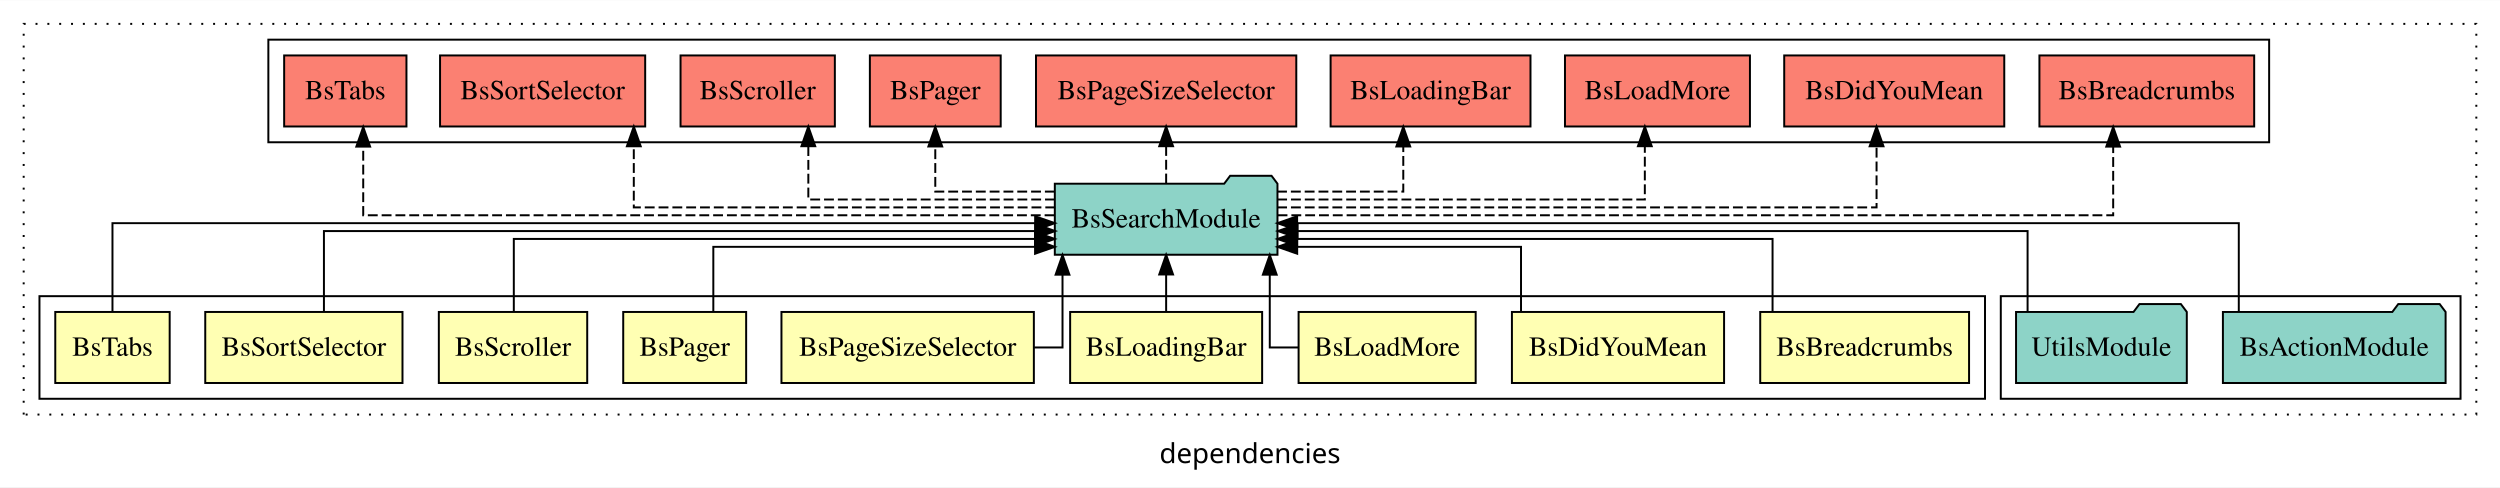
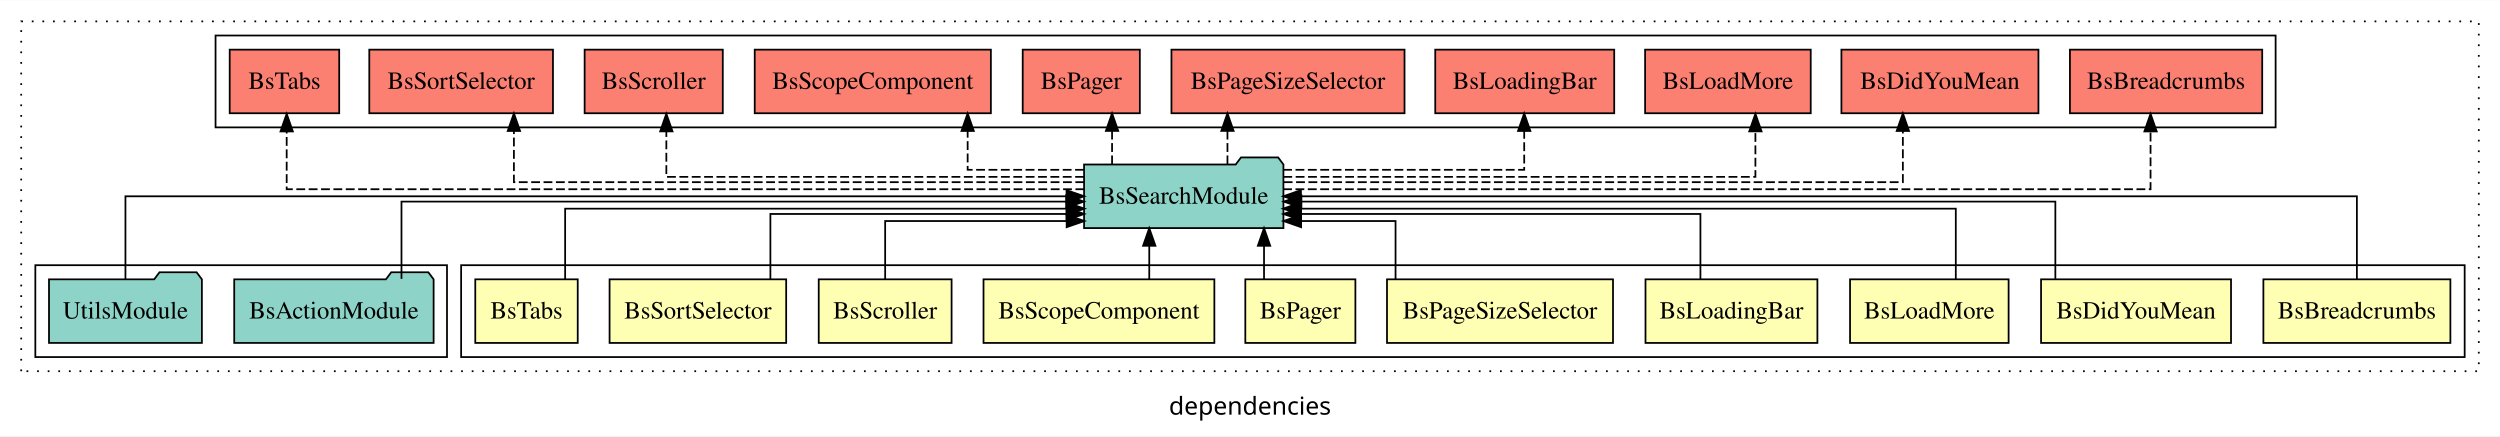
- <svg xmlns="http://www.w3.org/2000/svg" width="1267pt" height="247pt" viewBox="0.00 0.00 1267.00 246.80">
+ <svg xmlns="http://www.w3.org/2000/svg" width="1415pt" height="247pt" viewBox="0.00 0.00 1415.00 246.80">
  <g id="graph0" class="graph" transform="scale(1 1) rotate(0) translate(4 242.8)">
-     <polygon fill="white" stroke="transparent" points="-4,4 -4,-242.8 1263,-242.8 1263,4 -4,4" />
-     <text text-anchor="middle" x="629.5" y="-8.2" font-family="sans-serif" font-size="14.00">dependencies</text>
+     <polygon fill="white" stroke="transparent" points="-4,4 -4,-242.8 1411,-242.8 1411,4 -4,4" />
+     <text text-anchor="middle" x="703.5" y="-8.2" font-family="sans-serif" font-size="14.00">dependencies</text>
    <g id="clust1" class="cluster">
-       <polygon fill="none" stroke="black" stroke-dasharray="1,5" points="8,-32.8 8,-230.8 1251,-230.8 1251,-32.8 8,-32.8" />
+       <polygon fill="none" stroke="black" stroke-dasharray="1,5" points="8,-32.8 8,-230.8 1399,-230.8 1399,-32.8 8,-32.8" />
    </g>
-     <g id="clust12" class="cluster">
-       <polygon fill="none" stroke="black" points="1010,-40.8 1010,-92.8 1243,-92.8 1243,-40.8 1010,-40.8" />
+     <g id="clust2" class="cluster">
+       <polygon fill="none" stroke="black" points="257,-40.8 257,-92.8 1391,-92.8 1391,-40.8 257,-40.8" />
    </g>
    <g id="clust13" class="cluster">
-       <polygon fill="none" stroke="black" points="132,-170.8 132,-222.8 1146,-222.8 1146,-170.8 132,-170.8" />
+       <polygon fill="none" stroke="black" points="16,-40.8 16,-92.8 249,-92.8 249,-40.8 16,-40.8" />
    </g>
-     <g id="clust2" class="cluster">
-       <polygon fill="none" stroke="black" points="16,-40.8 16,-92.8 1002,-92.8 1002,-40.8 16,-40.8" />
+     <g id="clust14" class="cluster">
+       <polygon fill="none" stroke="black" points="118,-170.8 118,-222.8 1284,-222.8 1284,-170.8 118,-170.8" />
    </g>
    <g id="node1" class="node">
-       <polygon fill="#ffffb3" stroke="black" points="993.92,-84.8 888.08,-84.8 888.08,-48.8 993.92,-48.8 993.92,-84.8" />
-       <text text-anchor="middle" x="941" y="-62.6" font-family="Times,serif" font-size="14.00">BsBreadcrumbs</text>
+       <polygon fill="#ffffb3" stroke="black" points="1382.92,-84.8 1277.08,-84.8 1277.08,-48.8 1382.92,-48.8 1382.92,-84.8" />
+       <text text-anchor="middle" x="1330" y="-62.6" font-family="Times,serif" font-size="14.00">BsBreadcrumbs</text>
+     </g>
+     <g id="node11" class="node">
+       <polygon fill="#8dd3c7" stroke="black" points="722.42,-149.8 719.42,-153.8 698.42,-153.8 695.42,-149.8 609.58,-149.8 609.58,-113.8 722.42,-113.8 722.42,-149.8" />
+       <text text-anchor="middle" x="666" y="-127.6" font-family="Times,serif" font-size="14.00">BsSearchModule</text>
+     </g>
+     <g id="edge1" class="edge">
+       <path fill="none" stroke="black" d="M1330,-84.91C1330,-104.14 1330,-131.8 1330,-131.8 1330,-131.8 732.33,-131.8 732.33,-131.8" />
+       <polygon fill="black" stroke="black" points="732.33,-128.3 722.33,-131.8 732.33,-135.3 732.33,-128.3" />
+     </g>
+     <g id="node2" class="node">
+       <polygon fill="#ffffb3" stroke="black" points="1258.76,-84.8 1151.24,-84.8 1151.24,-48.8 1258.76,-48.8 1258.76,-84.8" />
+       <text text-anchor="middle" x="1205" y="-62.6" font-family="Times,serif" font-size="14.00">BsDidYouMean</text>
+     </g>
+     <g id="edge2" class="edge">
+       <path fill="none" stroke="black" d="M1159.33,-85.07C1159.33,-103.36 1159.33,-128.8 1159.33,-128.8 1159.33,-128.8 732.59,-128.8 732.59,-128.8" />
+       <polygon fill="black" stroke="black" points="732.59,-125.3 722.59,-128.8 732.59,-132.3 732.59,-125.3" />
+     </g>
+     <g id="node3" class="node">
+       <polygon fill="#ffffb3" stroke="black" points="1132.87,-84.8 1043.13,-84.8 1043.13,-48.8 1132.87,-48.8 1132.87,-84.8" />
+       <text text-anchor="middle" x="1088" y="-62.6" font-family="Times,serif" font-size="14.00">BsLoadMore</text>
+     </g>
+     <g id="edge3" class="edge">
+       <path fill="none" stroke="black" d="M1102.98,-84.83C1102.98,-101.86 1102.98,-124.8 1102.98,-124.8 1102.98,-124.8 732.23,-124.8 732.23,-124.8" />
+       <polygon fill="black" stroke="black" points="732.23,-121.3 722.23,-124.8 732.23,-128.3 732.23,-121.3" />
+     </g>
+     <g id="node4" class="node">
+       <polygon fill="#ffffb3" stroke="black" points="1024.65,-84.8 927.35,-84.8 927.35,-48.8 1024.65,-48.8 1024.65,-84.8" />
+       <text text-anchor="middle" x="976" y="-62.6" font-family="Times,serif" font-size="14.00">BsLoadingBar</text>
+     </g>
+     <g id="edge4" class="edge">
+       <path fill="none" stroke="black" d="M958.44,-84.81C958.44,-100.85 958.44,-121.8 958.44,-121.8 958.44,-121.8 732.39,-121.8 732.39,-121.8" />
+       <polygon fill="black" stroke="black" points="732.39,-118.3 722.39,-121.8 732.39,-125.3 732.39,-118.3" />
+     </g>
+     <g id="node5" class="node">
+       <polygon fill="#ffffb3" stroke="black" points="908.96,-84.8 781.04,-84.8 781.04,-48.8 908.96,-48.8 908.96,-84.8" />
+       <text text-anchor="middle" x="845" y="-62.6" font-family="Times,serif" font-size="14.00">BsPageSizeSelector</text>
+     </g>
+     <g id="edge5" class="edge">
+       <path fill="none" stroke="black" d="M785.88,-84.92C785.88,-99.58 785.88,-117.8 785.88,-117.8 785.88,-117.8 732.43,-117.8 732.43,-117.8" />
+       <polygon fill="black" stroke="black" points="732.43,-114.3 722.43,-117.8 732.43,-121.3 732.43,-114.3" />
+     </g>
+     <g id="node6" class="node">
+       <polygon fill="#ffffb3" stroke="black" points="763.15,-84.8 700.85,-84.8 700.85,-48.8 763.15,-48.8 763.15,-84.8" />
+       <text text-anchor="middle" x="732" y="-62.6" font-family="Times,serif" font-size="14.00">BsPager</text>
+     </g>
+     <g id="edge6" class="edge">
+       <path fill="none" stroke="black" d="M711.44,-84.91C711.44,-84.91 711.44,-103.79 711.44,-103.79" />
+       <polygon fill="black" stroke="black" points="707.94,-103.79 711.44,-113.79 714.94,-103.79 707.94,-103.79" />
+     </g>
+     <g id="node7" class="node">
+       <polygon fill="#ffffb3" stroke="black" points="683.33,-84.8 552.67,-84.8 552.67,-48.8 683.33,-48.8 683.33,-84.8" />
+       <text text-anchor="middle" x="618" y="-62.6" font-family="Times,serif" font-size="14.00">BsScopeComponent</text>
+     </g>
+     <g id="edge7" class="edge">
+       <path fill="none" stroke="black" d="M646.48,-84.91C646.48,-84.91 646.48,-103.79 646.48,-103.79" />
+       <polygon fill="black" stroke="black" points="642.98,-103.79 646.48,-113.79 649.98,-103.79 642.98,-103.79" />
+     </g>
+     <g id="node8" class="node">
+       <polygon fill="#ffffb3" stroke="black" points="534.6,-84.8 459.4,-84.8 459.4,-48.8 534.6,-48.8 534.6,-84.8" />
+       <text text-anchor="middle" x="497" y="-62.6" font-family="Times,serif" font-size="14.00">BsScroller</text>
+     </g>
+     <g id="edge8" class="edge">
+       <path fill="none" stroke="black" d="M497,-84.92C497,-99.58 497,-117.8 497,-117.8 497,-117.8 599.73,-117.8 599.73,-117.8" />
+       <polygon fill="black" stroke="black" points="599.73,-121.3 609.73,-117.8 599.73,-114.3 599.73,-121.3" />
+     </g>
+     <g id="node9" class="node">
+       <polygon fill="#ffffb3" stroke="black" points="440.98,-84.8 341.02,-84.8 341.02,-48.8 440.98,-48.8 440.98,-84.8" />
+       <text text-anchor="middle" x="391" y="-62.6" font-family="Times,serif" font-size="14.00">BsSortSelector</text>
+     </g>
+     <g id="edge9" class="edge">
+       <path fill="none" stroke="black" d="M432.04,-84.81C432.04,-100.85 432.04,-121.8 432.04,-121.8 432.04,-121.8 599.66,-121.8 599.66,-121.8" />
+       <polygon fill="black" stroke="black" points="599.66,-125.3 609.66,-121.8 599.66,-118.3 599.66,-125.3" />
    </g>
    <g id="node10" class="node">
-       <polygon fill="#8dd3c7" stroke="black" points="643.42,-149.8 640.42,-153.8 619.42,-153.8 616.42,-149.8 530.58,-149.8 530.58,-113.8 643.42,-113.8 643.42,-149.8" />
-       <text text-anchor="middle" x="587" y="-127.6" font-family="Times,serif" font-size="14.00">BsSearchModule</text>
+       <polygon fill="#ffffb3" stroke="black" points="322.99,-84.8 265.01,-84.8 265.01,-48.8 322.99,-48.8 322.99,-84.8" />
+       <text text-anchor="middle" x="294" y="-62.6" font-family="Times,serif" font-size="14.00">BsTabs</text>
    </g>
-     <g id="edge1" class="edge">
-       <path fill="none" stroke="black" d="M894.33,-84.81C894.33,-100.85 894.33,-121.8 894.33,-121.8 894.33,-121.8 653.37,-121.8 653.37,-121.8" />
-       <polygon fill="black" stroke="black" points="653.37,-118.3 643.37,-121.8 653.37,-125.3 653.37,-118.3" />
+     <g id="edge10" class="edge">
+       <path fill="none" stroke="black" d="M315.87,-84.83C315.87,-101.86 315.87,-124.8 315.87,-124.8 315.87,-124.8 599.75,-124.8 599.75,-124.8" />
+       <polygon fill="black" stroke="black" points="599.75,-128.3 609.75,-124.8 599.75,-121.3 599.75,-128.3" />
    </g>
-     <g id="node2" class="node">
-       <polygon fill="#ffffb3" stroke="black" points="869.76,-84.8 762.24,-84.8 762.24,-48.8 869.76,-48.8 869.76,-84.8" />
-       <text text-anchor="middle" x="816" y="-62.6" font-family="Times,serif" font-size="14.00">BsDidYouMean</text>
+     <g id="node14" class="node">
+       <polygon fill="#fb8072" stroke="black" points="1276.42,-214.8 1167.58,-214.8 1167.58,-178.8 1276.42,-178.8 1276.42,-214.8" />
+       <text text-anchor="middle" x="1222" y="-192.6" font-family="Times,serif" font-size="14.00">BsBreadcrumbs </text>
    </g>
-     <g id="edge2" class="edge">
-       <path fill="none" stroke="black" d="M766.85,-84.92C766.85,-99.58 766.85,-117.8 766.85,-117.8 766.85,-117.8 653.41,-117.8 653.41,-117.8" />
-       <polygon fill="black" stroke="black" points="653.41,-114.3 643.41,-117.8 653.41,-121.3 653.41,-114.3" />
+     <g id="edge13" class="edge">
+       <path fill="none" stroke="black" stroke-dasharray="5,2" d="M722.24,-135.8C861.88,-135.8 1213.21,-135.8 1213.21,-135.8 1213.21,-135.8 1213.21,-168.5 1213.21,-168.5" />
+       <polygon fill="black" stroke="black" points="1209.71,-168.5 1213.21,-178.5 1216.71,-168.5 1209.71,-168.5" />
    </g>
-     <g id="node3" class="node">
-       <polygon fill="#ffffb3" stroke="black" points="743.87,-84.8 654.13,-84.8 654.13,-48.8 743.87,-48.8 743.87,-84.8" />
-       <text text-anchor="middle" x="699" y="-62.6" font-family="Times,serif" font-size="14.00">BsLoadMore</text>
+     <g id="node15" class="node">
+       <polygon fill="#fb8072" stroke="black" points="1149.76,-214.8 1038.24,-214.8 1038.24,-178.8 1149.76,-178.8 1149.76,-214.8" />
+       <text text-anchor="middle" x="1094" y="-192.6" font-family="Times,serif" font-size="14.00">BsDidYouMean </text>
    </g>
-     <g id="edge3" class="edge">
-       <path fill="none" stroke="black" d="M653.92,-66.8C645.62,-66.8 639.52,-66.8 639.52,-66.8 639.52,-66.8 639.52,-103.69 639.52,-103.69" />
-       <polygon fill="black" stroke="black" points="636.02,-103.69 639.52,-113.69 643.02,-103.69 636.02,-103.69" />
+     <g id="edge14" class="edge">
+       <path fill="none" stroke="black" stroke-dasharray="5,2" d="M722.59,-139.8C834.43,-139.8 1073.02,-139.8 1073.02,-139.8 1073.02,-139.8 1073.02,-168.76 1073.02,-168.76" />
+       <polygon fill="black" stroke="black" points="1069.52,-168.76 1073.02,-178.76 1076.52,-168.76 1069.52,-168.76" />
    </g>
-     <g id="node4" class="node">
-       <polygon fill="#ffffb3" stroke="black" points="635.65,-84.8 538.35,-84.8 538.35,-48.8 635.65,-48.8 635.65,-84.8" />
-       <text text-anchor="middle" x="587" y="-62.6" font-family="Times,serif" font-size="14.00">BsLoadingBar</text>
+     <g id="node16" class="node">
+       <polygon fill="#fb8072" stroke="black" points="1020.87,-214.8 927.13,-214.8 927.13,-178.8 1020.87,-178.8 1020.87,-214.8" />
+       <text text-anchor="middle" x="974" y="-192.6" font-family="Times,serif" font-size="14.00">BsLoadMore </text>
    </g>
-     <g id="edge4" class="edge">
-       <path fill="none" stroke="black" d="M587,-84.91C587,-84.91 587,-103.79 587,-103.79" />
-       <polygon fill="black" stroke="black" points="583.5,-103.79 587,-113.79 590.5,-103.79 583.5,-103.79" />
+     <g id="edge15" class="edge">
+       <path fill="none" stroke="black" stroke-dasharray="5,2" d="M722.36,-142.8C815.06,-142.8 989.56,-142.8 989.56,-142.8 989.56,-142.8 989.56,-168.52 989.56,-168.52" />
+       <polygon fill="black" stroke="black" points="986.06,-168.52 989.56,-178.52 993.06,-168.52 986.06,-168.52" />
    </g>
-     <g id="node5" class="node">
-       <polygon fill="#ffffb3" stroke="black" points="519.96,-84.8 392.04,-84.8 392.04,-48.8 519.96,-48.8 519.96,-84.8" />
-       <text text-anchor="middle" x="456" y="-62.6" font-family="Times,serif" font-size="14.00">BsPageSizeSelector</text>
+     <g id="node17" class="node">
+       <polygon fill="#fb8072" stroke="black" points="909.65,-214.8 808.35,-214.8 808.35,-178.8 909.65,-178.8 909.65,-214.8" />
+       <text text-anchor="middle" x="859" y="-192.6" font-family="Times,serif" font-size="14.00">BsLoadingBar </text>
    </g>
-     <g id="edge5" class="edge">
-       <path fill="none" stroke="black" d="M520.09,-66.8C528.61,-66.8 534.48,-66.8 534.48,-66.8 534.48,-66.8 534.48,-103.69 534.48,-103.69" />
-       <polygon fill="black" stroke="black" points="530.98,-103.69 534.48,-113.69 537.98,-103.69 530.98,-103.69" />
+     <g id="edge16" class="edge">
+       <path fill="none" stroke="black" stroke-dasharray="5,2" d="M722.26,-146.8C779.13,-146.8 858.7,-146.8 858.7,-146.8 858.7,-146.8 858.7,-168.75 858.7,-168.75" />
+       <polygon fill="black" stroke="black" points="855.2,-168.75 858.7,-178.75 862.2,-168.75 855.2,-168.75" />
    </g>
-     <g id="node6" class="node">
-       <polygon fill="#ffffb3" stroke="black" points="374.15,-84.8 311.85,-84.8 311.85,-48.8 374.15,-48.8 374.15,-84.8" />
-       <text text-anchor="middle" x="343" y="-62.6" font-family="Times,serif" font-size="14.00">BsPager</text>
+     <g id="node18" class="node">
+       <polygon fill="#fb8072" stroke="black" points="790.96,-214.8 659.04,-214.8 659.04,-178.8 790.96,-178.8 790.96,-214.8" />
+       <text text-anchor="middle" x="725" y="-192.6" font-family="Times,serif" font-size="14.00">BsPageSizeSelector </text>
    </g>
-     <g id="edge6" class="edge">
-       <path fill="none" stroke="black" d="M357.51,-84.92C357.51,-99.58 357.51,-117.8 357.51,-117.8 357.51,-117.8 520.57,-117.8 520.57,-117.8" />
-       <polygon fill="black" stroke="black" points="520.57,-121.3 530.57,-117.8 520.57,-114.3 520.57,-121.3" />
+     <g id="edge17" class="edge">
+       <path fill="none" stroke="black" stroke-dasharray="5,2" d="M690.74,-149.91C690.74,-149.91 690.74,-168.79 690.74,-168.79" />
+       <polygon fill="black" stroke="black" points="687.24,-168.79 690.74,-178.79 694.24,-168.79 687.24,-168.79" />
    </g>
-     <g id="node7" class="node">
-       <polygon fill="#ffffb3" stroke="black" points="293.6,-84.8 218.4,-84.8 218.4,-48.8 293.6,-48.8 293.6,-84.8" />
-       <text text-anchor="middle" x="256" y="-62.6" font-family="Times,serif" font-size="14.00">BsScroller</text>
+     <g id="node19" class="node">
+       <polygon fill="#fb8072" stroke="black" points="641.15,-214.8 574.85,-214.8 574.85,-178.8 641.15,-178.8 641.15,-214.8" />
+       <text text-anchor="middle" x="608" y="-192.6" font-family="Times,serif" font-size="14.00">BsPager </text>
    </g>
-     <g id="edge7" class="edge">
-       <path fill="none" stroke="black" d="M256.4,-84.81C256.4,-100.85 256.4,-121.8 256.4,-121.8 256.4,-121.8 520.54,-121.8 520.54,-121.8" />
-       <polygon fill="black" stroke="black" points="520.54,-125.3 530.54,-121.8 520.54,-118.3 520.54,-125.3" />
+     <g id="edge18" class="edge">
+       <path fill="none" stroke="black" stroke-dasharray="5,2" d="M625.43,-149.91C625.43,-149.91 625.43,-168.79 625.43,-168.79" />
+       <polygon fill="black" stroke="black" points="621.93,-168.79 625.43,-178.79 628.93,-168.79 621.93,-168.79" />
    </g>
-     <g id="node8" class="node">
-       <polygon fill="#ffffb3" stroke="black" points="199.98,-84.8 100.02,-84.8 100.02,-48.8 199.98,-48.8 199.98,-84.8" />
-       <text text-anchor="middle" x="150" y="-62.6" font-family="Times,serif" font-size="14.00">BsSortSelector</text>
+     <g id="node20" class="node">
+       <polygon fill="#fb8072" stroke="black" points="556.83,-214.8 423.17,-214.8 423.17,-178.8 556.83,-178.8 556.83,-214.8" />
+       <text text-anchor="middle" x="490" y="-192.6" font-family="Times,serif" font-size="14.00">BsScopeComponent </text>
    </g>
-     <g id="edge8" class="edge">
-       <path fill="none" stroke="black" d="M160.17,-84.82C160.17,-102.17 160.17,-125.8 160.17,-125.8 160.17,-125.8 520.76,-125.8 520.76,-125.8" />
-       <polygon fill="black" stroke="black" points="520.76,-129.3 530.76,-125.8 520.76,-122.3 520.76,-129.3" />
+     <g id="edge19" class="edge">
+       <path fill="none" stroke="black" stroke-dasharray="5,2" d="M609.5,-146.8C577.45,-146.8 543.69,-146.8 543.69,-146.8 543.69,-146.8 543.69,-168.75 543.69,-168.75" />
+       <polygon fill="black" stroke="black" points="540.19,-168.75 543.69,-178.75 547.19,-168.75 540.19,-168.75" />
    </g>
-     <g id="node9" class="node">
-       <polygon fill="#ffffb3" stroke="black" points="81.99,-84.8 24.01,-84.8 24.01,-48.8 81.99,-48.8 81.99,-84.8" />
-       <text text-anchor="middle" x="53" y="-62.6" font-family="Times,serif" font-size="14.00">BsTabs</text>
+     <g id="node21" class="node">
+       <polygon fill="#fb8072" stroke="black" points="405.1,-214.8 326.9,-214.8 326.9,-178.8 405.1,-178.8 405.1,-214.8" />
+       <text text-anchor="middle" x="366" y="-192.6" font-family="Times,serif" font-size="14.00">BsScroller </text>
    </g>
-     <g id="edge9" class="edge">
-       <path fill="none" stroke="black" d="M53,-85.02C53,-103.63 53,-129.8 53,-129.8 53,-129.8 520.61,-129.8 520.61,-129.8" />
-       <polygon fill="black" stroke="black" points="520.61,-133.3 530.61,-129.8 520.61,-126.3 520.61,-133.3" />
+     <g id="edge20" class="edge">
+       <path fill="none" stroke="black" stroke-dasharray="5,2" d="M609.54,-142.8C524.44,-142.8 373.15,-142.8 373.15,-142.8 373.15,-142.8 373.15,-168.52 373.15,-168.52" />
+       <polygon fill="black" stroke="black" points="369.65,-168.52 373.15,-178.52 376.65,-168.52 369.65,-168.52" />
+     </g>
+     <g id="node22" class="node">
+       <polygon fill="#fb8072" stroke="black" points="308.98,-214.8 205.02,-214.8 205.02,-178.8 308.98,-178.8 308.98,-214.8" />
+       <text text-anchor="middle" x="257" y="-192.6" font-family="Times,serif" font-size="14.00">BsSortSelector </text>
+     </g>
+     <g id="edge21" class="edge">
+       <path fill="none" stroke="black" stroke-dasharray="5,2" d="M609.65,-139.8C504.04,-139.8 286.87,-139.8 286.87,-139.8 286.87,-139.8 286.87,-168.76 286.87,-168.76" />
+       <polygon fill="black" stroke="black" points="283.37,-168.76 286.87,-178.76 290.37,-168.76 283.37,-168.76" />
+     </g>
+     <g id="node23" class="node">
+       <polygon fill="#fb8072" stroke="black" points="187.99,-214.8 126.01,-214.8 126.01,-178.8 187.99,-178.8 187.99,-214.8" />
+       <text text-anchor="middle" x="157" y="-192.6" font-family="Times,serif" font-size="14.00">BsTabs </text>
+     </g>
+     <g id="edge22" class="edge">
+       <path fill="none" stroke="black" stroke-dasharray="5,2" d="M609.72,-135.8C477.53,-135.8 158.26,-135.8 158.26,-135.8 158.26,-135.8 158.26,-168.5 158.26,-168.5" />
+       <polygon fill="black" stroke="black" points="154.76,-168.5 158.26,-178.5 161.76,-168.5 154.76,-168.5" />
+     </g>
+     <g id="node12" class="node">
+       <polygon fill="#8dd3c7" stroke="black" points="241.43,-84.8 238.43,-88.8 217.43,-88.8 214.43,-84.8 128.57,-84.8 128.57,-48.8 241.43,-48.8 241.43,-84.8" />
+       <text text-anchor="middle" x="185" y="-62.6" font-family="Times,serif" font-size="14.00">BsActionModule</text>
+     </g>
+     <g id="edge11" class="edge">
+       <path fill="none" stroke="black" d="M223.24,-85.07C223.24,-103.36 223.24,-128.8 223.24,-128.8 223.24,-128.8 599.47,-128.8 599.47,-128.8" />
+       <polygon fill="black" stroke="black" points="599.47,-132.3 609.47,-128.8 599.47,-125.3 599.47,-132.3" />
    </g>
    <g id="node13" class="node">
-       <polygon fill="#fb8072" stroke="black" points="1138.42,-214.8 1029.58,-214.8 1029.58,-178.8 1138.42,-178.8 1138.42,-214.8" />
-       <text text-anchor="middle" x="1084" y="-192.6" font-family="Times,serif" font-size="14.00">BsBreadcrumbs </text>
+       <polygon fill="#8dd3c7" stroke="black" points="110.27,-84.8 107.27,-88.8 86.27,-88.8 83.27,-84.8 23.73,-84.8 23.73,-48.8 110.27,-48.8 110.27,-84.8" />
+       <text text-anchor="middle" x="67" y="-62.6" font-family="Times,serif" font-size="14.00">UtilsModule</text>
    </g>
    <g id="edge12" class="edge">
-       <path fill="none" stroke="black" stroke-dasharray="5,2" d="M643.47,-133.8C770.34,-133.8 1066.96,-133.8 1066.96,-133.8 1066.96,-133.8 1066.96,-168.58 1066.96,-168.58" />
-       <polygon fill="black" stroke="black" points="1063.46,-168.58 1066.96,-178.58 1070.46,-168.58 1063.46,-168.58" />
-     </g>
-     <g id="node14" class="node">
-       <polygon fill="#fb8072" stroke="black" points="1011.76,-214.8 900.24,-214.8 900.24,-178.8 1011.76,-178.8 1011.76,-214.8" />
-       <text text-anchor="middle" x="956" y="-192.6" font-family="Times,serif" font-size="14.00">BsDidYouMean </text>
-     </g>
-     <g id="edge13" class="edge">
-       <path fill="none" stroke="black" stroke-dasharray="5,2" d="M643.26,-137.8C744.52,-137.8 947.04,-137.8 947.04,-137.8 947.04,-137.8 947.04,-168.78 947.04,-168.78" />
-       <polygon fill="black" stroke="black" points="943.54,-168.78 947.04,-178.78 950.54,-168.78 943.54,-168.78" />
-     </g>
-     <g id="node15" class="node">
-       <polygon fill="#fb8072" stroke="black" points="882.87,-214.8 789.13,-214.8 789.13,-178.8 882.87,-178.8 882.87,-214.8" />
-       <text text-anchor="middle" x="836" y="-192.6" font-family="Times,serif" font-size="14.00">BsLoadMore </text>
-     </g>
-     <g id="edge14" class="edge">
-       <path fill="none" stroke="black" stroke-dasharray="5,2" d="M643.27,-141.8C714.93,-141.8 829.6,-141.8 829.6,-141.8 829.6,-141.8 829.6,-168.79 829.6,-168.79" />
-       <polygon fill="black" stroke="black" points="826.1,-168.79 829.6,-178.79 833.1,-168.79 826.1,-168.79" />
-     </g>
-     <g id="node16" class="node">
-       <polygon fill="#fb8072" stroke="black" points="771.65,-214.8 670.35,-214.8 670.35,-178.8 771.65,-178.8 771.65,-214.8" />
-       <text text-anchor="middle" x="721" y="-192.6" font-family="Times,serif" font-size="14.00">BsLoadingBar </text>
-     </g>
-     <g id="edge15" class="edge">
-       <path fill="none" stroke="black" stroke-dasharray="5,2" d="M643.22,-145.8C674.5,-145.8 707.18,-145.8 707.18,-145.8 707.18,-145.8 707.18,-168.68 707.18,-168.68" />
-       <polygon fill="black" stroke="black" points="703.68,-168.68 707.18,-178.68 710.68,-168.68 703.68,-168.68" />
-     </g>
-     <g id="node17" class="node">
-       <polygon fill="#fb8072" stroke="black" points="652.96,-214.8 521.04,-214.8 521.04,-178.8 652.96,-178.8 652.96,-214.8" />
-       <text text-anchor="middle" x="587" y="-192.6" font-family="Times,serif" font-size="14.00">BsPageSizeSelector </text>
-     </g>
-     <g id="edge16" class="edge">
-       <path fill="none" stroke="black" stroke-dasharray="5,2" d="M587,-149.91C587,-149.91 587,-168.79 587,-168.79" />
-       <polygon fill="black" stroke="black" points="583.5,-168.79 587,-178.79 590.5,-168.79 583.5,-168.79" />
-     </g>
-     <g id="node18" class="node">
-       <polygon fill="#fb8072" stroke="black" points="503.15,-214.8 436.85,-214.8 436.85,-178.8 503.15,-178.8 503.15,-214.8" />
-       <text text-anchor="middle" x="470" y="-192.6" font-family="Times,serif" font-size="14.00">BsPager </text>
-     </g>
-     <g id="edge17" class="edge">
-       <path fill="none" stroke="black" stroke-dasharray="5,2" d="M530.56,-145.8C500.64,-145.8 470,-145.8 470,-145.8 470,-145.8 470,-168.68 470,-168.68" />
-       <polygon fill="black" stroke="black" points="466.5,-168.68 470,-178.68 473.5,-168.68 466.5,-168.68" />
-     </g>
-     <g id="node19" class="node">
-       <polygon fill="#fb8072" stroke="black" points="419.1,-214.8 340.9,-214.8 340.9,-178.8 419.1,-178.8 419.1,-214.8" />
-       <text text-anchor="middle" x="380" y="-192.6" font-family="Times,serif" font-size="14.00">BsScroller </text>
-     </g>
-     <g id="edge18" class="edge">
-       <path fill="none" stroke="black" stroke-dasharray="5,2" d="M530.62,-141.8C477.38,-141.8 405.66,-141.8 405.66,-141.8 405.66,-141.8 405.66,-168.79 405.66,-168.79" />
-       <polygon fill="black" stroke="black" points="402.16,-168.79 405.66,-178.79 409.16,-168.79 402.16,-168.79" />
-     </g>
-     <g id="node20" class="node">
-       <polygon fill="#fb8072" stroke="black" points="322.98,-214.8 219.02,-214.8 219.02,-178.8 322.98,-178.8 322.98,-214.8" />
-       <text text-anchor="middle" x="271" y="-192.6" font-family="Times,serif" font-size="14.00">BsSortSelector </text>
-     </g>
-     <g id="edge19" class="edge">
-       <path fill="none" stroke="black" stroke-dasharray="5,2" d="M530.77,-137.8C451.7,-137.8 317.21,-137.8 317.21,-137.8 317.21,-137.8 317.21,-168.78 317.21,-168.78" />
-       <polygon fill="black" stroke="black" points="313.71,-168.78 317.21,-178.78 320.71,-168.78 313.71,-168.78" />
-     </g>
-     <g id="node21" class="node">
-       <polygon fill="#fb8072" stroke="black" points="201.99,-214.8 140.01,-214.8 140.01,-178.8 201.99,-178.8 201.99,-214.8" />
-       <text text-anchor="middle" x="171" y="-192.6" font-family="Times,serif" font-size="14.00">BsTabs </text>
-     </g>
-     <g id="edge20" class="edge">
-       <path fill="none" stroke="black" stroke-dasharray="5,2" d="M530.42,-133.8C418.61,-133.8 180.08,-133.8 180.08,-133.8 180.08,-133.8 180.08,-168.58 180.08,-168.58" />
-       <polygon fill="black" stroke="black" points="176.58,-168.58 180.08,-178.58 183.58,-168.58 176.58,-168.58" />
-     </g>
-     <g id="node11" class="node">
-       <polygon fill="#8dd3c7" stroke="black" points="1235.43,-84.8 1232.43,-88.8 1211.43,-88.8 1208.43,-84.8 1122.57,-84.8 1122.57,-48.8 1235.43,-48.8 1235.43,-84.8" />
-       <text text-anchor="middle" x="1179" y="-62.6" font-family="Times,serif" font-size="14.00">BsActionModule</text>
-     </g>
-     <g id="edge10" class="edge">
-       <path fill="none" stroke="black" d="M1130.62,-85.02C1130.62,-103.63 1130.62,-129.8 1130.62,-129.8 1130.62,-129.8 653.38,-129.8 653.38,-129.8" />
-       <polygon fill="black" stroke="black" points="653.38,-126.3 643.38,-129.8 653.38,-133.3 653.38,-126.3" />
-     </g>
-     <g id="node12" class="node">
-       <polygon fill="#8dd3c7" stroke="black" points="1104.27,-84.8 1101.27,-88.8 1080.27,-88.8 1077.27,-84.8 1017.73,-84.8 1017.73,-48.8 1104.27,-48.8 1104.27,-84.8" />
-       <text text-anchor="middle" x="1061" y="-62.6" font-family="Times,serif" font-size="14.00">UtilsModule</text>
-     </g>
-     <g id="edge11" class="edge">
-       <path fill="none" stroke="black" d="M1023.58,-84.82C1023.58,-102.17 1023.58,-125.8 1023.58,-125.8 1023.58,-125.8 653.63,-125.8 653.63,-125.8" />
-       <polygon fill="black" stroke="black" points="653.63,-122.3 643.63,-125.8 653.63,-129.3 653.63,-122.3" />
+       <path fill="none" stroke="black" d="M67,-84.91C67,-104.14 67,-131.8 67,-131.8 67,-131.8 599.65,-131.8 599.65,-131.8" />
+       <polygon fill="black" stroke="black" points="599.65,-135.3 609.65,-131.8 599.65,-128.3 599.65,-135.3" />
    </g>
  </g>
</svg>
